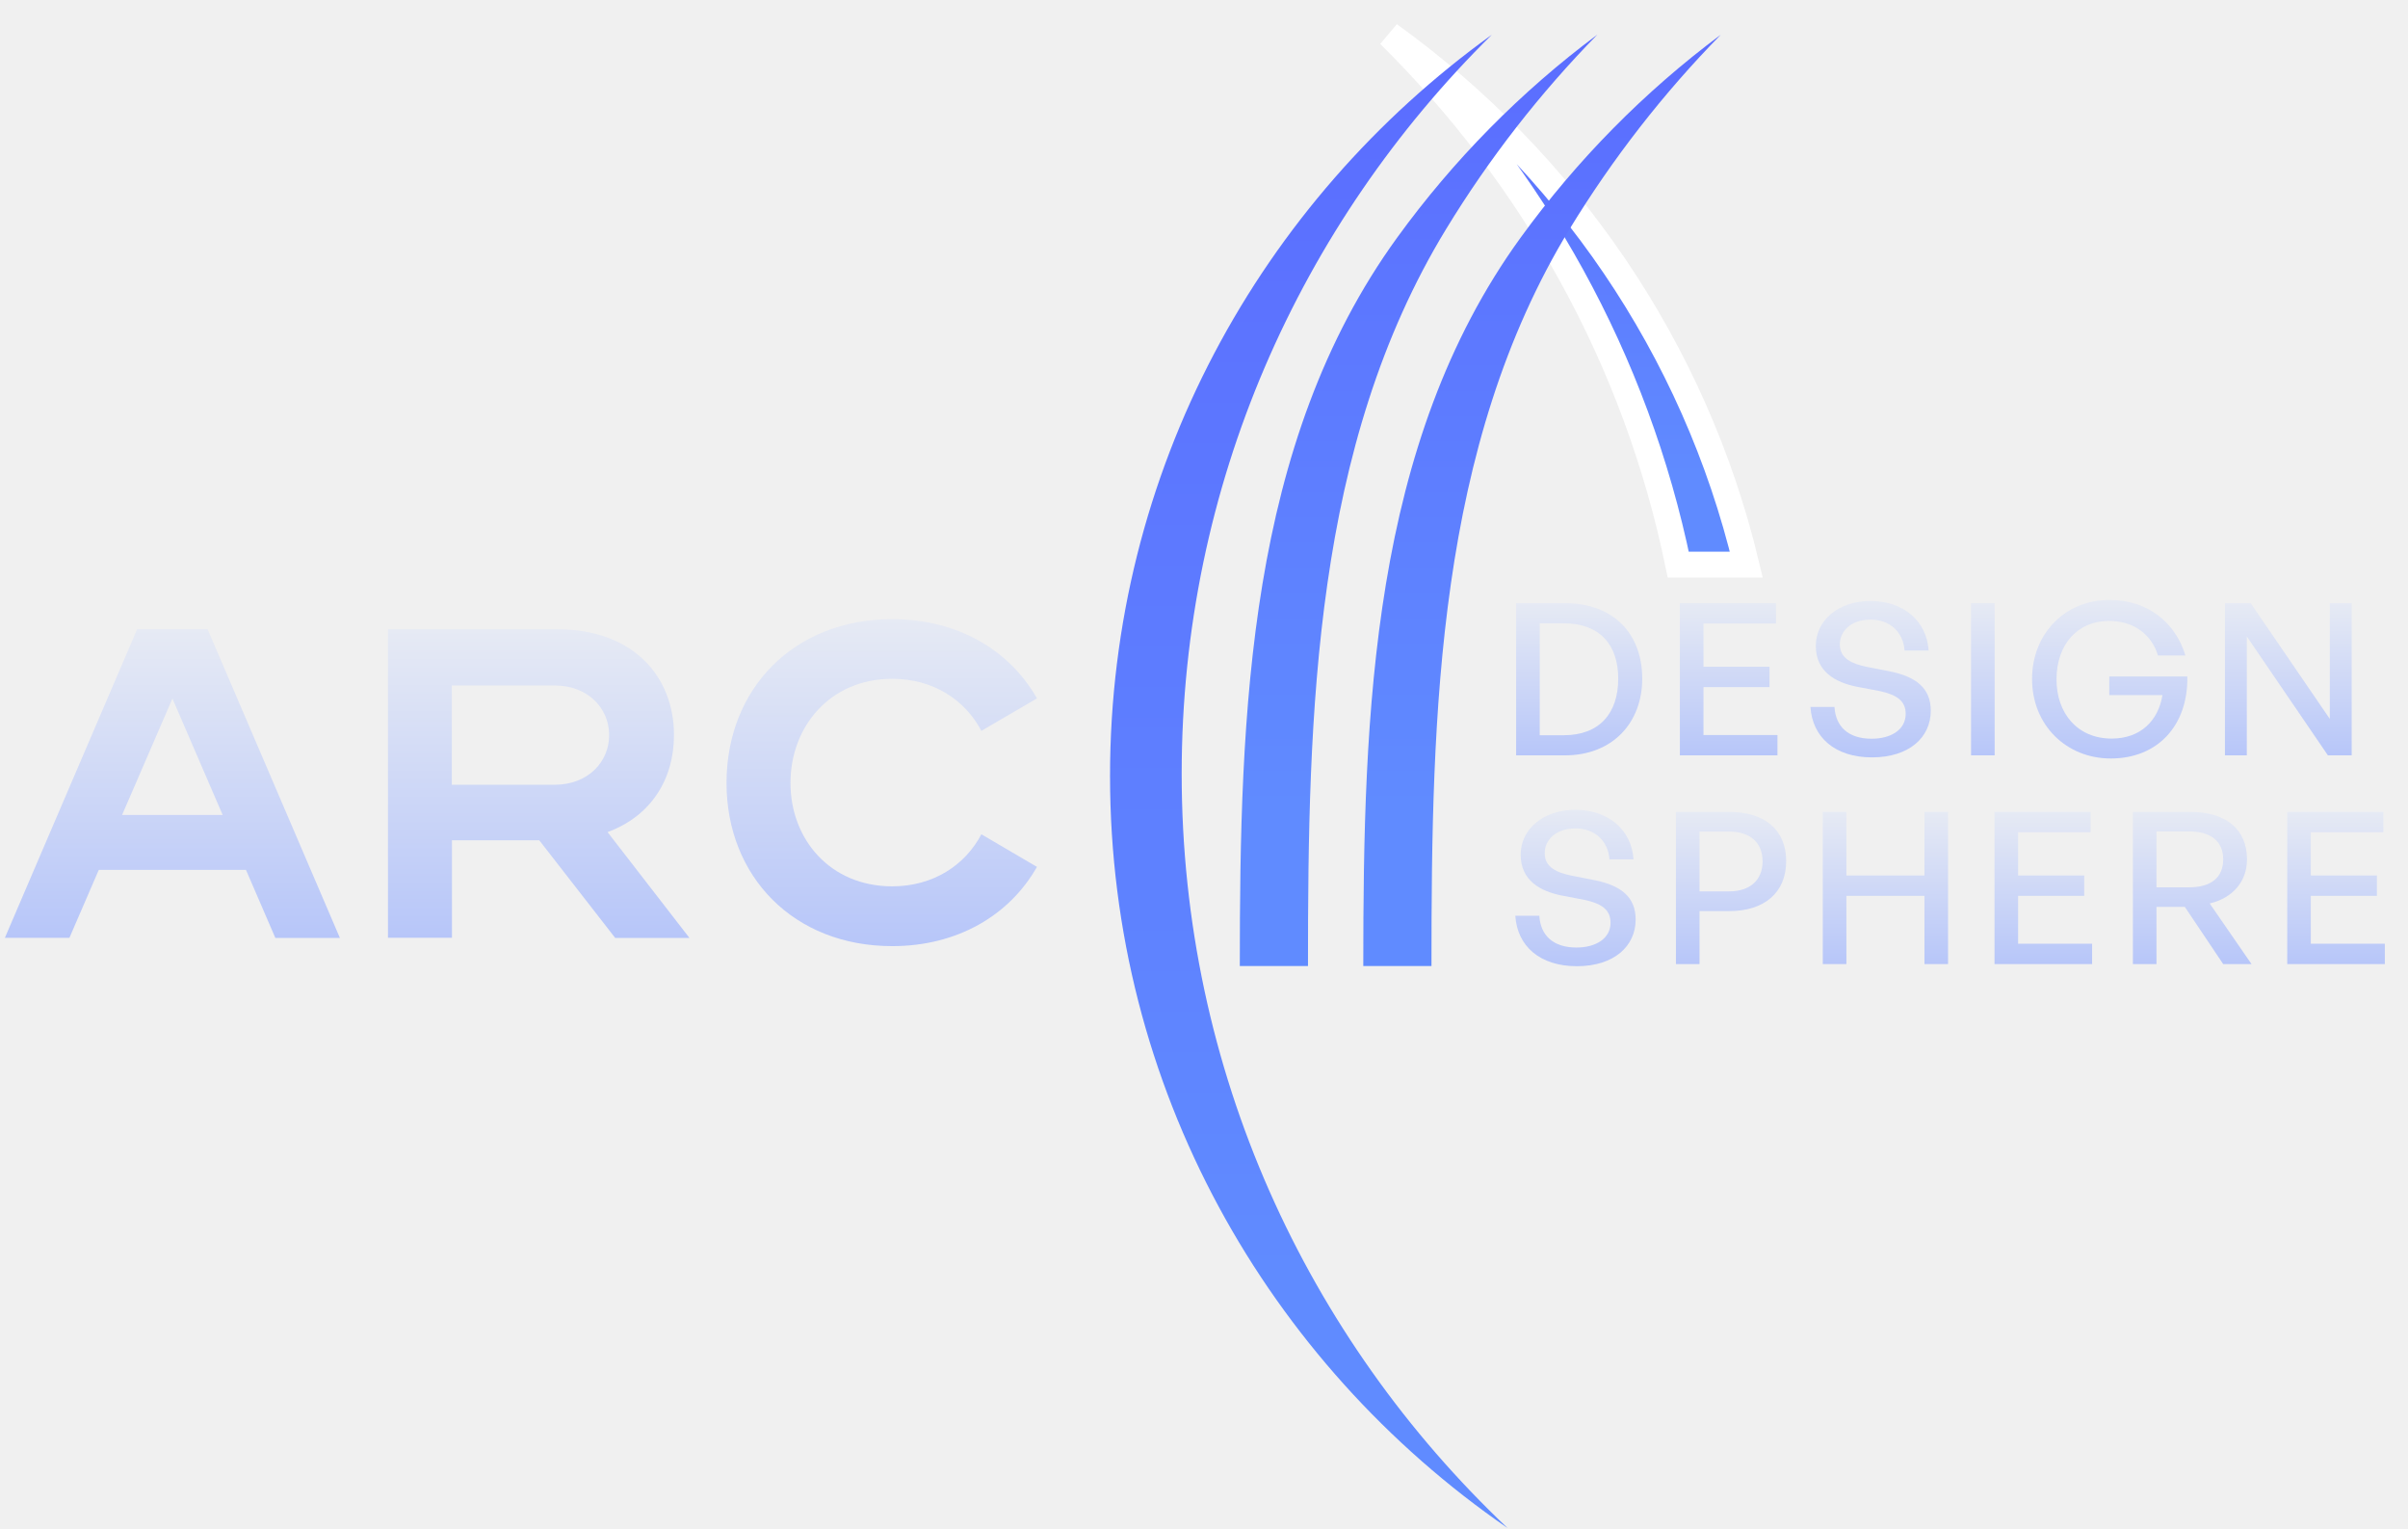
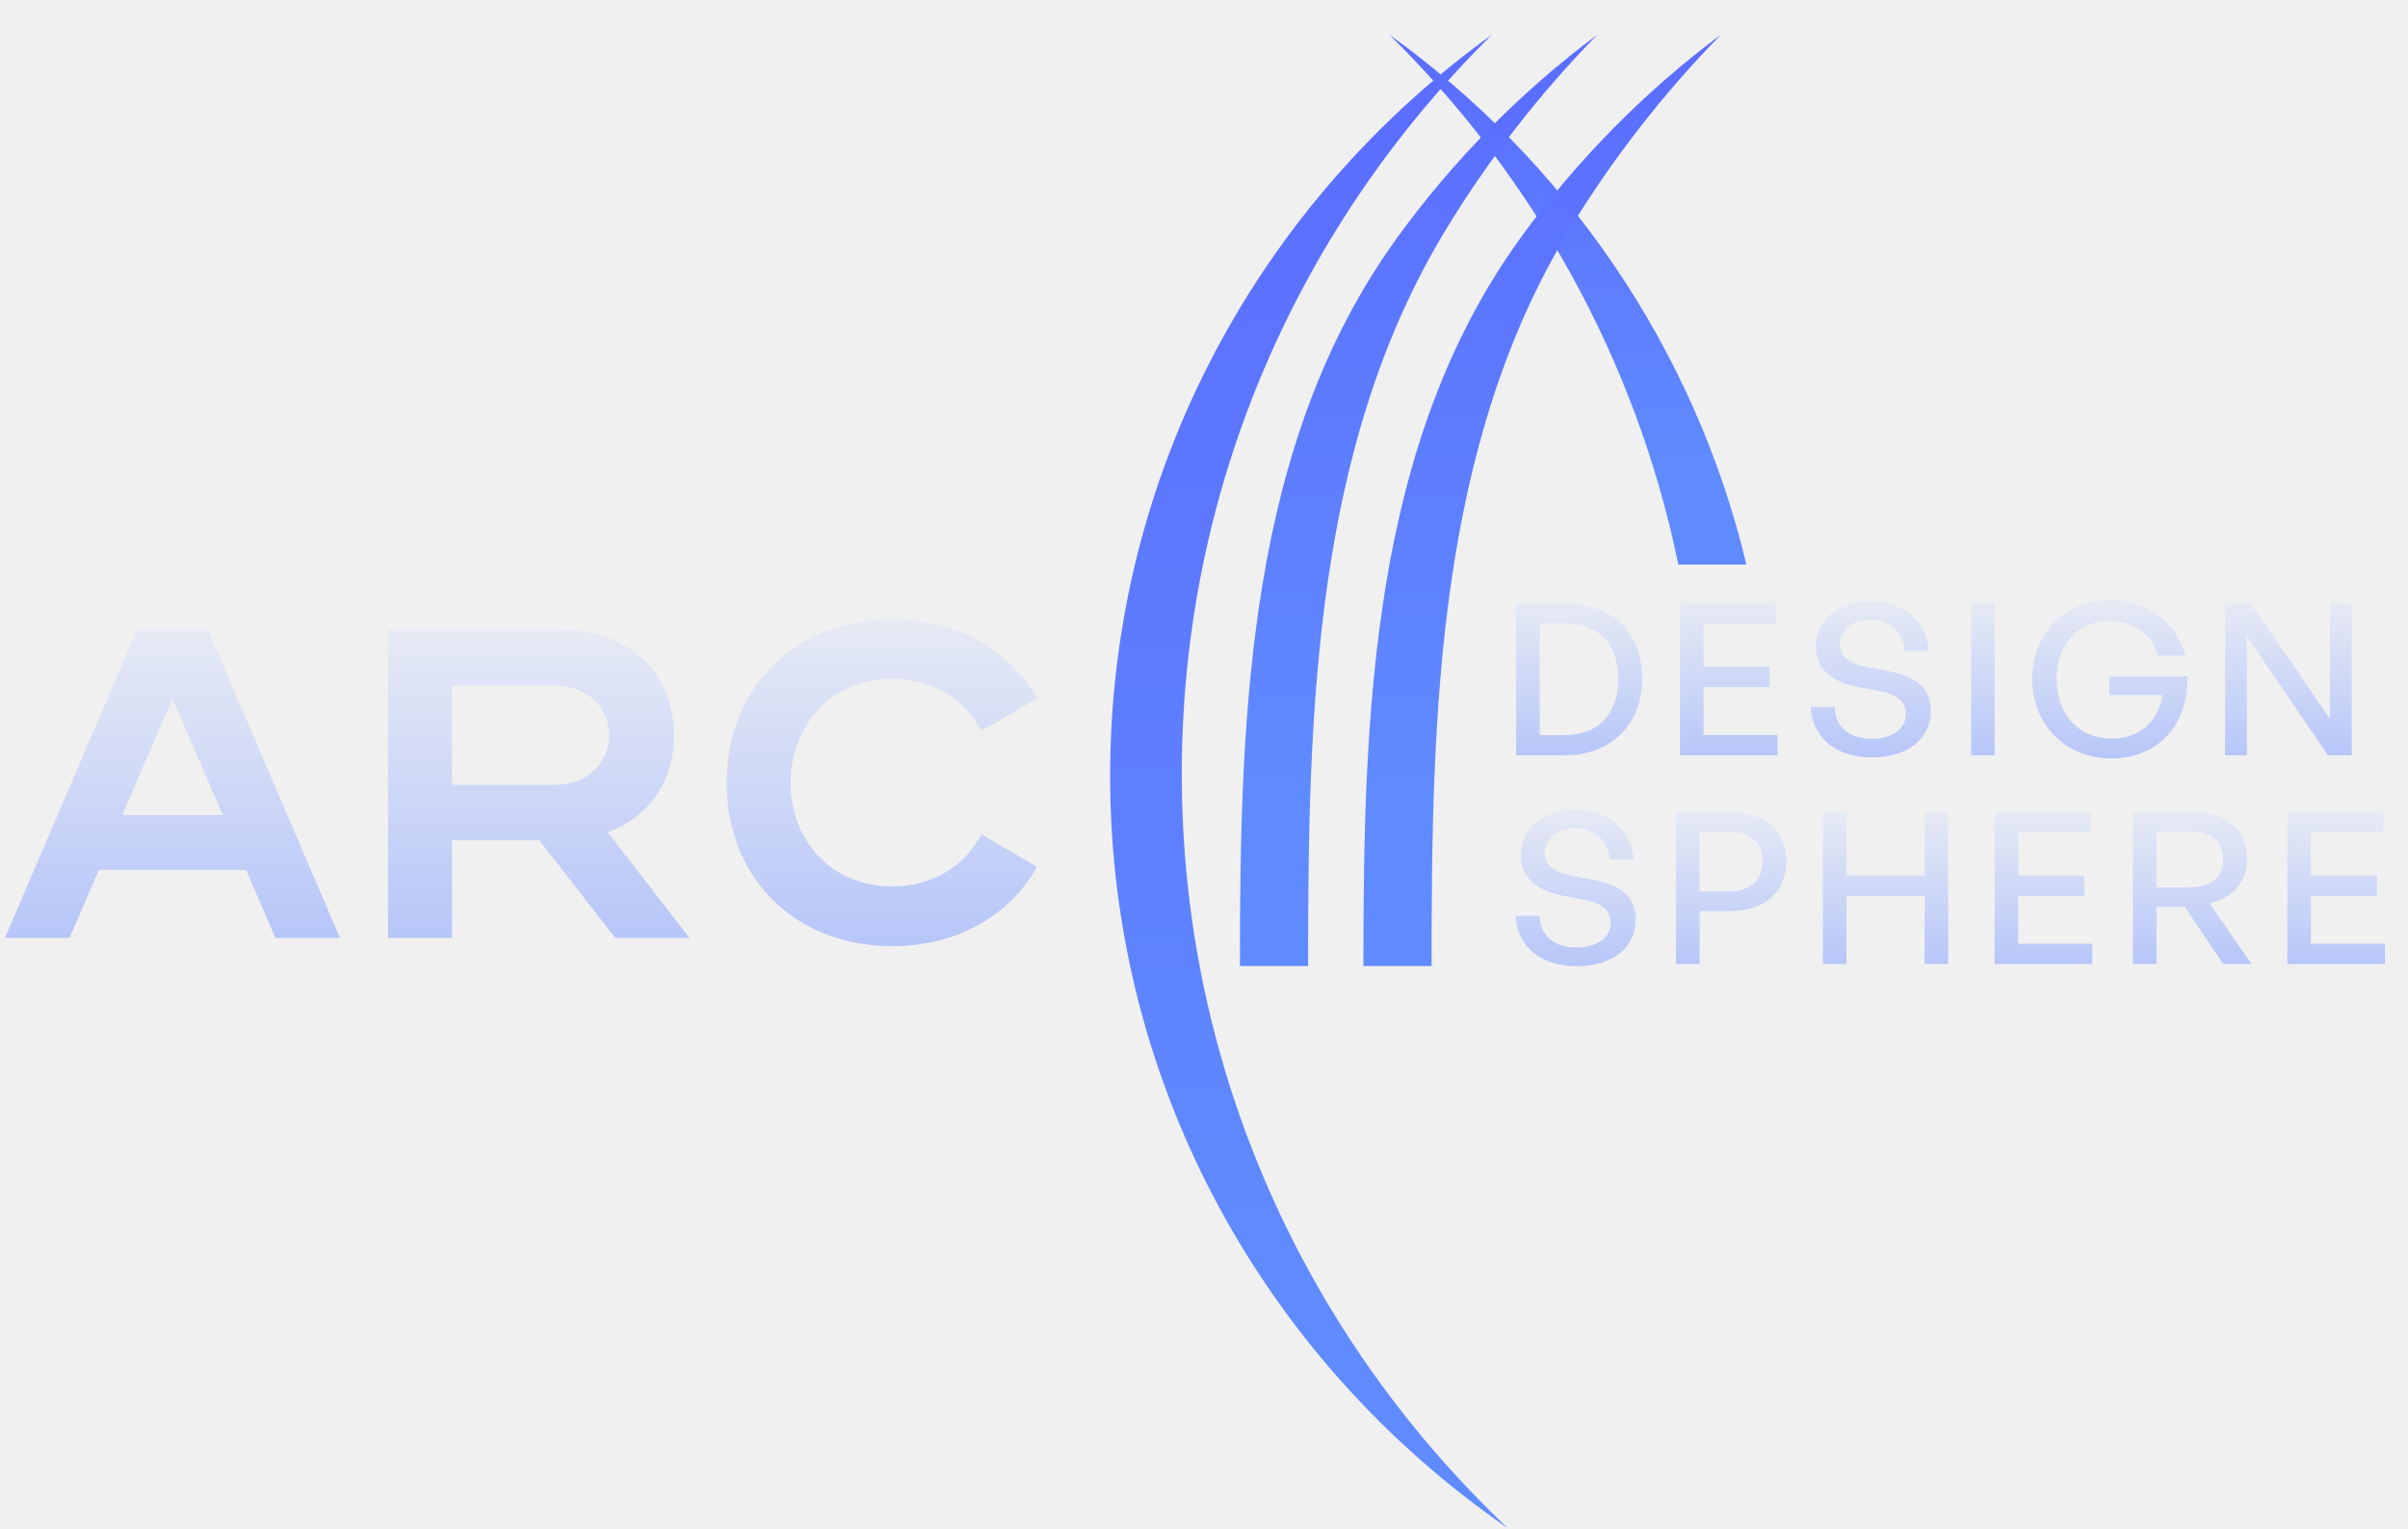
<svg xmlns="http://www.w3.org/2000/svg" width="93" height="59" viewBox="0 0 93 59" fill="none">
-   <g clip-path="url(#clip0_12122_12951)">
-     <path d="M8.019 24.299L13.128 36.216H10.635L9.5 33.587H3.815L2.681 36.211H0.188L5.297 24.293H8.019V24.299ZM8.6 31.467L6.66 26.971L4.715 31.467H8.6Z" fill="url(#paint0_linear_12122_12951)" />
-     <path d="M20.826 32.443H17.455V36.209H14.984V24.297H21.524C24.459 24.297 26.03 26.125 26.03 28.384C26.03 30.073 25.152 31.509 23.464 32.128L26.628 36.215H23.76L20.826 32.443ZM17.45 30.3H21.424C22.693 30.3 23.526 29.433 23.526 28.384C23.526 27.334 22.693 26.467 21.424 26.467H17.45V30.3Z" fill="url(#paint1_linear_12122_12951)" />
-     <path d="M40.049 33.471C38.987 35.343 36.974 36.531 34.459 36.531C30.647 36.531 28.059 33.836 28.059 30.23C28.059 26.601 30.647 23.906 34.459 23.906C36.98 23.906 38.987 25.094 40.049 26.966L37.902 28.219C37.276 27.032 36.052 26.209 34.459 26.209C32.055 26.209 30.529 28.059 30.529 30.23C30.529 32.4 32.055 34.222 34.459 34.222C36.052 34.222 37.276 33.4 37.902 32.212L40.049 33.471Z" fill="url(#paint2_linear_12122_12951)" />
-     <path d="M64.816 21.8C63.189 13.895 59.22 6.829 53.656 1.34C60.46 6.238 65.451 13.447 67.445 21.8H64.816Z" fill="url(#paint3_linear_12122_12951)" />
-     <path d="M64.816 21.8C63.189 13.895 59.22 6.829 53.656 1.34C60.46 6.238 65.451 13.447 67.445 21.8H64.816Z" stroke="white" />
-     <path d="M55.853 8.84C57.515 6.114 59.476 3.598 61.689 1.34C58.74 3.536 56.13 6.181 53.958 9.177C48.196 17.121 47.883 27.486 47.883 37.3H50.516C50.516 27.478 50.739 17.227 55.853 8.84Z" fill="url(#paint4_linear_12122_12951)" />
-     <path d="M60.622 8.84C62.284 6.114 64.246 3.598 66.459 1.34C63.509 3.536 60.9 6.181 58.727 9.177C52.965 17.121 52.652 27.486 52.652 37.3H55.285C55.285 27.478 55.509 17.227 60.622 8.84Z" fill="url(#paint5_linear_12122_12951)" />
-     <path d="M58.226 59.001C48.942 52.605 42.871 41.98 42.871 29.958C42.871 18.195 48.679 7.774 57.617 1.34C50.216 8.641 45.638 18.73 45.638 29.875C45.638 41.328 50.468 51.661 58.226 59.001Z" fill="url(#paint6_linear_12122_12951)" />
-     <path d="M92.105 36.438V37.224H88.336V31.348H92.047V32.133H89.247V33.803H91.799V34.589H89.247V36.438H92.105Z" fill="url(#paint7_linear_12122_12951)" />
-     <path d="M83.286 37.224H82.375V31.348H84.595C85.962 31.348 86.782 32.011 86.782 33.181C86.782 34.024 86.243 34.67 85.341 34.883L86.956 37.224H85.862L84.38 35.014H83.286V37.224ZM83.286 32.101V34.261H84.537C85.382 34.261 85.862 33.893 85.862 33.181C85.862 32.477 85.382 32.101 84.537 32.101H83.286Z" fill="url(#paint8_linear_12122_12951)" />
-     <path d="M80.8 36.438V37.224H77.031V31.348H80.742V32.133H77.942V33.803H80.494V34.589H77.942V36.438H80.8Z" fill="url(#paint9_linear_12122_12951)" />
-     <path d="M71.31 37.224H70.398V31.348H71.31V33.803H74.325V31.348H75.236V37.224H74.325V34.589H71.31V37.224Z" fill="url(#paint10_linear_12122_12951)" />
-     <path d="M66.789 35.178H65.638V37.224H64.727V31.348H66.789C68.123 31.348 68.984 32.019 68.984 33.246C68.984 34.482 68.123 35.178 66.789 35.178ZM66.781 32.109H65.638V34.417H66.781C67.585 34.417 68.073 33.983 68.073 33.255C68.073 32.526 67.585 32.109 66.781 32.109Z" fill="url(#paint11_linear_12122_12951)" />
-     <path d="M63.171 35.505C63.171 36.528 62.342 37.306 60.901 37.306C59.468 37.306 58.598 36.528 58.523 35.358H59.451C59.493 36.102 59.973 36.585 60.884 36.585C61.638 36.585 62.201 36.233 62.201 35.628C62.201 35.137 61.878 34.891 61.191 34.744L60.329 34.58C59.493 34.416 58.73 33.999 58.73 33.001C58.73 32.01 59.609 31.266 60.843 31.266C62.077 31.266 63.013 32.01 63.088 33.181H62.16C62.11 32.477 61.597 31.986 60.851 31.986C60.081 31.986 59.658 32.436 59.658 32.943C59.658 33.5 60.147 33.696 60.702 33.811L61.58 33.983C62.599 34.187 63.171 34.629 63.171 35.505Z" fill="url(#paint12_linear_12122_12951)" />
-     <path d="M89.906 29.165L86.775 24.574V29.165H85.93V23.289H86.924L89.98 27.758V23.289H90.825V29.165H89.906Z" fill="url(#paint13_linear_12122_12951)" />
-     <path d="M81.521 29.286C79.806 29.286 78.481 28.001 78.481 26.217C78.481 24.482 79.74 23.164 81.471 23.164C83.003 23.164 84.039 24.089 84.403 25.308H83.343C83.119 24.555 82.465 23.974 81.446 23.974C80.27 23.974 79.425 24.85 79.425 26.233C79.425 27.534 80.228 28.517 81.554 28.517C82.656 28.517 83.351 27.845 83.517 26.839H81.463V26.119H84.478C84.511 28.001 83.343 29.286 81.521 29.286Z" fill="url(#paint14_linear_12122_12951)" />
-     <path d="M77.036 29.165H76.125V23.289H77.036V29.165Z" fill="url(#paint15_linear_12122_12951)" />
-     <path d="M74.569 27.442C74.569 28.465 73.741 29.243 72.299 29.243C70.866 29.243 69.996 28.465 69.922 27.295H70.85C70.891 28.04 71.371 28.523 72.283 28.523C73.037 28.523 73.6 28.171 73.6 27.565C73.6 27.074 73.277 26.829 72.589 26.681L71.728 26.518C70.891 26.354 70.129 25.937 70.129 24.938C70.129 23.948 71.007 23.203 72.241 23.203C73.476 23.203 74.412 23.948 74.486 25.118H73.558C73.509 24.414 72.995 23.923 72.25 23.923C71.479 23.923 71.057 24.373 71.057 24.881C71.057 25.437 71.546 25.634 72.1 25.748L72.979 25.92C73.998 26.125 74.569 26.567 74.569 27.442Z" fill="url(#paint16_linear_12122_12951)" />
-     <path d="M68.648 28.38V29.165H64.879V23.289H68.59V24.075H65.79V25.744H68.341V26.53H65.79V28.38H68.648Z" fill="url(#paint17_linear_12122_12951)" />
-     <path d="M60.435 29.165H58.555V23.289H60.435C62.332 23.289 63.425 24.484 63.425 26.203C63.425 27.897 62.291 29.165 60.435 29.165ZM59.466 24.067V28.388H60.394C61.761 28.388 62.498 27.553 62.498 26.203C62.498 24.877 61.769 24.067 60.394 24.067H59.466Z" fill="url(#paint18_linear_12122_12951)" />
+   <g clip-path="url(#clip0_12122_20101)">
+     <path d="M8.023 24.3L13.132 36.218H10.639L9.504 33.589H3.819L2.684 36.212H0.191L5.3 24.294H8.023V24.3ZM8.604 31.468L6.664 26.973L4.719 31.468H8.604Z" fill="url(#paint0_linear_12122_20101)" />
+     <path d="M20.83 32.446H17.459V36.212H14.988V24.3H21.528C24.463 24.3 26.034 26.128 26.034 28.387C26.034 30.076 25.156 31.512 23.468 32.131L26.632 36.217H23.764L20.83 32.446ZM17.453 30.303H21.428C22.697 30.303 23.529 29.436 23.529 28.387C23.529 27.337 22.697 26.47 21.428 26.47H17.453V30.303Z" fill="url(#paint1_linear_12122_20101)" />
+     <path d="M40.053 33.473C38.99 35.345 36.978 36.532 34.463 36.532C30.651 36.532 28.062 33.837 28.062 30.231C28.062 26.603 30.651 23.908 34.463 23.908C36.984 23.908 38.99 25.095 40.053 26.967L37.906 28.221C37.28 27.034 36.056 26.211 34.463 26.211C32.059 26.211 30.533 28.061 30.533 30.231C30.533 32.401 32.059 34.224 34.463 34.224C36.056 34.224 37.28 33.401 37.906 32.214L40.053 33.473Z" fill="url(#paint2_linear_12122_20101)" />
+     <path d="M64.82 21.8C63.193 13.894 59.224 6.829 53.66 1.339C60.464 6.237 65.455 13.447 67.449 21.8H64.82Z" fill="url(#paint3_linear_12122_20101)" />
+     <path d="M55.857 8.84C57.519 6.114 59.48 3.598 61.693 1.339C58.743 3.536 56.134 6.181 53.962 9.176C48.199 17.121 47.887 27.485 47.887 37.3H50.52C50.52 27.477 50.743 17.227 55.857 8.84Z" fill="url(#paint4_linear_12122_20101)" />
+     <path d="M60.626 8.84C62.288 6.114 64.249 3.598 66.463 1.339C63.513 3.536 60.904 6.181 58.731 9.176C52.969 17.121 52.656 27.485 52.656 37.3H55.289C55.289 27.477 55.513 17.227 60.626 8.84Z" fill="url(#paint5_linear_12122_20101)" />
+     <path d="M58.23 59C48.946 52.605 42.875 41.98 42.875 29.957C42.875 18.194 48.683 7.773 57.621 1.339C50.22 8.64 45.642 18.73 45.642 29.874C45.642 41.328 50.471 51.661 58.23 59Z" fill="url(#paint6_linear_12122_20101)" />
+     <path d="M92.109 36.437V37.223H88.34V31.347H92.051V32.132H89.251V33.802H91.802V34.588H89.251V36.437H92.109Z" fill="url(#paint7_linear_12122_20101)" />
+     <path d="M83.286 37.223H82.375V31.347H84.595C85.962 31.347 86.782 32.01 86.782 33.18C86.782 34.023 86.243 34.669 85.341 34.882L86.956 37.223H85.862L84.38 35.013H83.286V37.223ZM83.286 32.1V34.26H84.537C85.382 34.26 85.862 33.892 85.862 33.18C85.862 32.476 85.382 32.1 84.537 32.1H83.286Z" fill="url(#paint8_linear_12122_20101)" />
+     <path d="M80.804 36.437V37.223H77.035V31.347H80.746V32.132H77.946V33.802H80.498V34.588H77.946V36.437H80.804Z" fill="url(#paint9_linear_12122_20101)" />
+     <path d="M71.314 37.223H70.402V31.347H71.314V33.802H74.329V31.347H75.24V37.223H74.329V34.588H71.314V37.223Z" fill="url(#paint10_linear_12122_20101)" />
+     <path d="M66.793 35.177H65.642V37.223H64.731V31.347H66.793C68.127 31.347 68.988 32.018 68.988 33.245C68.988 34.481 68.127 35.177 66.793 35.177ZM66.785 32.108H65.642V34.416H66.785C67.588 34.416 68.077 33.982 68.077 33.254C68.077 32.525 67.588 32.108 66.785 32.108Z" fill="url(#paint11_linear_12122_20101)" />
+     <path d="M63.175 35.504C63.175 36.527 62.346 37.304 60.905 37.304C59.472 37.304 58.602 36.527 58.527 35.357H59.455C59.496 36.102 59.977 36.584 60.888 36.584C61.642 36.584 62.205 36.232 62.205 35.627C62.205 35.136 61.882 34.89 61.195 34.743L60.333 34.579C59.496 34.416 58.734 33.998 58.734 33C58.734 32.009 59.612 31.265 60.847 31.265C62.081 31.265 63.017 32.009 63.092 33.18H62.164C62.114 32.476 61.601 31.985 60.855 31.985C60.085 31.985 59.662 32.435 59.662 32.942C59.662 33.499 60.151 33.695 60.706 33.81L61.584 33.982C62.603 34.186 63.175 34.628 63.175 35.504Z" fill="url(#paint12_linear_12122_20101)" />
+     <path d="M89.91 29.162L86.778 24.571V29.162H85.934V23.286H86.928L89.984 27.755V23.286H90.829V29.162H89.91Z" fill="url(#paint13_linear_12122_20101)" />
+     <path d="M81.525 29.285C79.81 29.285 78.484 28 78.484 26.216C78.484 24.481 79.743 23.164 81.475 23.164C83.007 23.164 84.043 24.088 84.407 25.308H83.347C83.123 24.555 82.469 23.974 81.45 23.974C80.274 23.974 79.429 24.849 79.429 26.233C79.429 27.534 80.232 28.516 81.558 28.516C82.659 28.516 83.355 27.845 83.521 26.838H81.466V26.118H84.482C84.515 28 83.347 29.285 81.525 29.285Z" fill="url(#paint14_linear_12122_20101)" />
+     <path d="M77.04 29.162H76.129V23.286H77.04V29.162Z" fill="url(#paint15_linear_12122_20101)" />
+     <path d="M74.573 27.444C74.573 28.467 73.745 29.244 72.303 29.244C70.87 29.244 70 28.467 69.926 27.297H70.854C70.895 28.041 71.375 28.524 72.287 28.524C73.04 28.524 73.604 28.172 73.604 27.567C73.604 27.076 73.281 26.83 72.593 26.683L71.732 26.519C70.895 26.355 70.133 25.938 70.133 24.94C70.133 23.949 71.011 23.205 72.245 23.205C73.48 23.205 74.416 23.949 74.49 25.12H73.562C73.513 24.416 72.999 23.925 72.254 23.925C71.483 23.925 71.061 24.375 71.061 24.882C71.061 25.439 71.549 25.635 72.104 25.75L72.983 25.922C74.001 26.126 74.573 26.568 74.573 27.444Z" fill="url(#paint16_linear_12122_20101)" />
+     <path d="M68.652 28.377V29.162H64.883V23.286H68.594V24.072H65.794V25.741H68.345V26.527H65.794V28.377H68.652Z" fill="url(#paint17_linear_12122_20101)" />
+     <path d="M60.435 29.162H58.555V23.286H60.435C62.332 23.286 63.425 24.481 63.425 26.2C63.425 27.894 62.291 29.162 60.435 29.162ZM59.466 24.064V28.385H60.394C61.761 28.385 62.498 27.55 62.498 26.2C62.498 24.874 61.769 24.064 60.394 24.064H59.466Z" fill="url(#paint18_linear_12122_20101)" />
  </g>
  <defs>
-     <linearGradient id="paint0_linear_12122_12951" x1="6.658" y1="24.293" x2="6.658" y2="36.216" gradientUnits="userSpaceOnUse">
+     <linearGradient id="paint0_linear_12122_20101" x1="6.662" y1="24.294" x2="6.662" y2="36.218" gradientUnits="userSpaceOnUse">
      <stop stop-color="#E6EAF4" />
      <stop offset="1" stop-color="#B7C6F9" />
    </linearGradient>
-     <linearGradient id="paint1_linear_12122_12951" x1="20.806" y1="24.297" x2="20.806" y2="36.215" gradientUnits="userSpaceOnUse">
+     <linearGradient id="paint1_linear_12122_20101" x1="20.81" y1="24.3" x2="20.81" y2="36.217" gradientUnits="userSpaceOnUse">
      <stop stop-color="#E6EAF4" />
      <stop offset="1" stop-color="#B7C6F9" />
    </linearGradient>
-     <linearGradient id="paint2_linear_12122_12951" x1="34.054" y1="23.906" x2="34.054" y2="36.531" gradientUnits="userSpaceOnUse">
+     <linearGradient id="paint2_linear_12122_20101" x1="34.057" y1="23.908" x2="34.057" y2="36.532" gradientUnits="userSpaceOnUse">
      <stop stop-color="#E6EAF4" />
      <stop offset="1" stop-color="#B7C6F9" />
    </linearGradient>
-     <linearGradient id="paint3_linear_12122_12951" x1="60.585" y1="-0.012" x2="60.585" y2="18.342" gradientUnits="userSpaceOnUse">
+     <linearGradient id="paint3_linear_12122_20101" x1="60.589" y1="-0.013" x2="60.589" y2="18.341" gradientUnits="userSpaceOnUse">
      <stop stop-color="#5A6AFF" />
      <stop offset="1" stop-color="#608BFF" />
    </linearGradient>
-     <linearGradient id="paint4_linear_12122_12951" x1="54.751" y1="-1.037" x2="54.751" y2="31.222" gradientUnits="userSpaceOnUse">
+     <linearGradient id="paint4_linear_12122_20101" x1="54.755" y1="-1.037" x2="54.755" y2="31.222" gradientUnits="userSpaceOnUse">
      <stop stop-color="#5A6AFF" />
      <stop offset="1" stop-color="#608BFF" />
    </linearGradient>
-     <linearGradient id="paint5_linear_12122_12951" x1="59.521" y1="-1.037" x2="59.521" y2="31.222" gradientUnits="userSpaceOnUse">
+     <linearGradient id="paint5_linear_12122_20101" x1="59.525" y1="-1.037" x2="59.525" y2="31.222" gradientUnits="userSpaceOnUse">
      <stop stop-color="#5A6AFF" />
      <stop offset="1" stop-color="#608BFF" />
    </linearGradient>
-     <linearGradient id="paint6_linear_12122_12951" x1="50.51" y1="-2.471" x2="50.51" y2="49.255" gradientUnits="userSpaceOnUse">
+     <linearGradient id="paint6_linear_12122_20101" x1="50.514" y1="-2.472" x2="50.514" y2="49.254" gradientUnits="userSpaceOnUse">
      <stop stop-color="#5A6AFF" />
      <stop offset="1" stop-color="#608BFF" />
    </linearGradient>
-     <linearGradient id="paint7_linear_12122_12951" x1="90.221" y1="31.348" x2="90.221" y2="37.224" gradientUnits="userSpaceOnUse">
+     <linearGradient id="paint7_linear_12122_20101" x1="90.224" y1="31.347" x2="90.224" y2="37.223" gradientUnits="userSpaceOnUse">
      <stop stop-color="#E6EAF4" />
      <stop offset="1" stop-color="#B7C6F9" />
    </linearGradient>
-     <linearGradient id="paint8_linear_12122_12951" x1="84.665" y1="31.348" x2="84.665" y2="37.224" gradientUnits="userSpaceOnUse">
+     <linearGradient id="paint8_linear_12122_20101" x1="84.665" y1="31.347" x2="84.665" y2="37.223" gradientUnits="userSpaceOnUse">
      <stop stop-color="#E6EAF4" />
      <stop offset="1" stop-color="#B7C6F9" />
    </linearGradient>
-     <linearGradient id="paint9_linear_12122_12951" x1="78.916" y1="31.348" x2="78.916" y2="37.224" gradientUnits="userSpaceOnUse">
+     <linearGradient id="paint9_linear_12122_20101" x1="78.92" y1="31.347" x2="78.92" y2="37.223" gradientUnits="userSpaceOnUse">
      <stop stop-color="#E6EAF4" />
      <stop offset="1" stop-color="#B7C6F9" />
    </linearGradient>
-     <linearGradient id="paint10_linear_12122_12951" x1="72.817" y1="31.348" x2="72.817" y2="37.224" gradientUnits="userSpaceOnUse">
+     <linearGradient id="paint10_linear_12122_20101" x1="72.821" y1="31.347" x2="72.821" y2="37.223" gradientUnits="userSpaceOnUse">
      <stop stop-color="#E6EAF4" />
      <stop offset="1" stop-color="#B7C6F9" />
    </linearGradient>
-     <linearGradient id="paint11_linear_12122_12951" x1="66.856" y1="31.348" x2="66.856" y2="37.224" gradientUnits="userSpaceOnUse">
+     <linearGradient id="paint11_linear_12122_20101" x1="66.859" y1="31.347" x2="66.859" y2="37.223" gradientUnits="userSpaceOnUse">
      <stop stop-color="#E6EAF4" />
      <stop offset="1" stop-color="#B7C6F9" />
    </linearGradient>
-     <linearGradient id="paint12_linear_12122_12951" x1="60.847" y1="31.266" x2="60.847" y2="37.306" gradientUnits="userSpaceOnUse">
+     <linearGradient id="paint12_linear_12122_20101" x1="60.851" y1="31.265" x2="60.851" y2="37.304" gradientUnits="userSpaceOnUse">
      <stop stop-color="#E6EAF4" />
      <stop offset="1" stop-color="#B7C6F9" />
    </linearGradient>
-     <linearGradient id="paint13_linear_12122_12951" x1="88.377" y1="23.289" x2="88.377" y2="29.165" gradientUnits="userSpaceOnUse">
+     <linearGradient id="paint13_linear_12122_20101" x1="88.381" y1="23.286" x2="88.381" y2="29.162" gradientUnits="userSpaceOnUse">
      <stop stop-color="#E6EAF4" />
      <stop offset="1" stop-color="#B7C6F9" />
    </linearGradient>
-     <linearGradient id="paint14_linear_12122_12951" x1="81.48" y1="23.164" x2="81.48" y2="29.286" gradientUnits="userSpaceOnUse">
+     <linearGradient id="paint14_linear_12122_20101" x1="81.483" y1="23.164" x2="81.483" y2="29.285" gradientUnits="userSpaceOnUse">
      <stop stop-color="#E6EAF4" />
      <stop offset="1" stop-color="#B7C6F9" />
    </linearGradient>
-     <linearGradient id="paint15_linear_12122_12951" x1="76.581" y1="23.289" x2="76.581" y2="29.165" gradientUnits="userSpaceOnUse">
+     <linearGradient id="paint15_linear_12122_20101" x1="76.585" y1="23.286" x2="76.585" y2="29.162" gradientUnits="userSpaceOnUse">
      <stop stop-color="#E6EAF4" />
      <stop offset="1" stop-color="#B7C6F9" />
    </linearGradient>
-     <linearGradient id="paint16_linear_12122_12951" x1="72.246" y1="23.203" x2="72.246" y2="29.243" gradientUnits="userSpaceOnUse">
+     <linearGradient id="paint16_linear_12122_20101" x1="72.249" y1="23.205" x2="72.249" y2="29.244" gradientUnits="userSpaceOnUse">
      <stop stop-color="#E6EAF4" />
      <stop offset="1" stop-color="#B7C6F9" />
    </linearGradient>
-     <linearGradient id="paint17_linear_12122_12951" x1="66.763" y1="23.289" x2="66.763" y2="29.165" gradientUnits="userSpaceOnUse">
+     <linearGradient id="paint17_linear_12122_20101" x1="66.767" y1="23.286" x2="66.767" y2="29.162" gradientUnits="userSpaceOnUse">
      <stop stop-color="#E6EAF4" />
      <stop offset="1" stop-color="#B7C6F9" />
    </linearGradient>
-     <linearGradient id="paint18_linear_12122_12951" x1="60.99" y1="23.289" x2="60.99" y2="29.165" gradientUnits="userSpaceOnUse">
+     <linearGradient id="paint18_linear_12122_20101" x1="60.99" y1="23.286" x2="60.99" y2="29.162" gradientUnits="userSpaceOnUse">
      <stop stop-color="#E6EAF4" />
      <stop offset="1" stop-color="#B7C6F9" />
    </linearGradient>
-     <clipPath id="clip0_12122_12951">
-       <rect width="92" height="59" fill="white" transform="translate(0.1875)" />
+     <clipPath id="clip0_12122_20101">
+       <rect width="92" height="59" fill="white" transform="translate(0.191406)" />
    </clipPath>
  </defs>
</svg>
